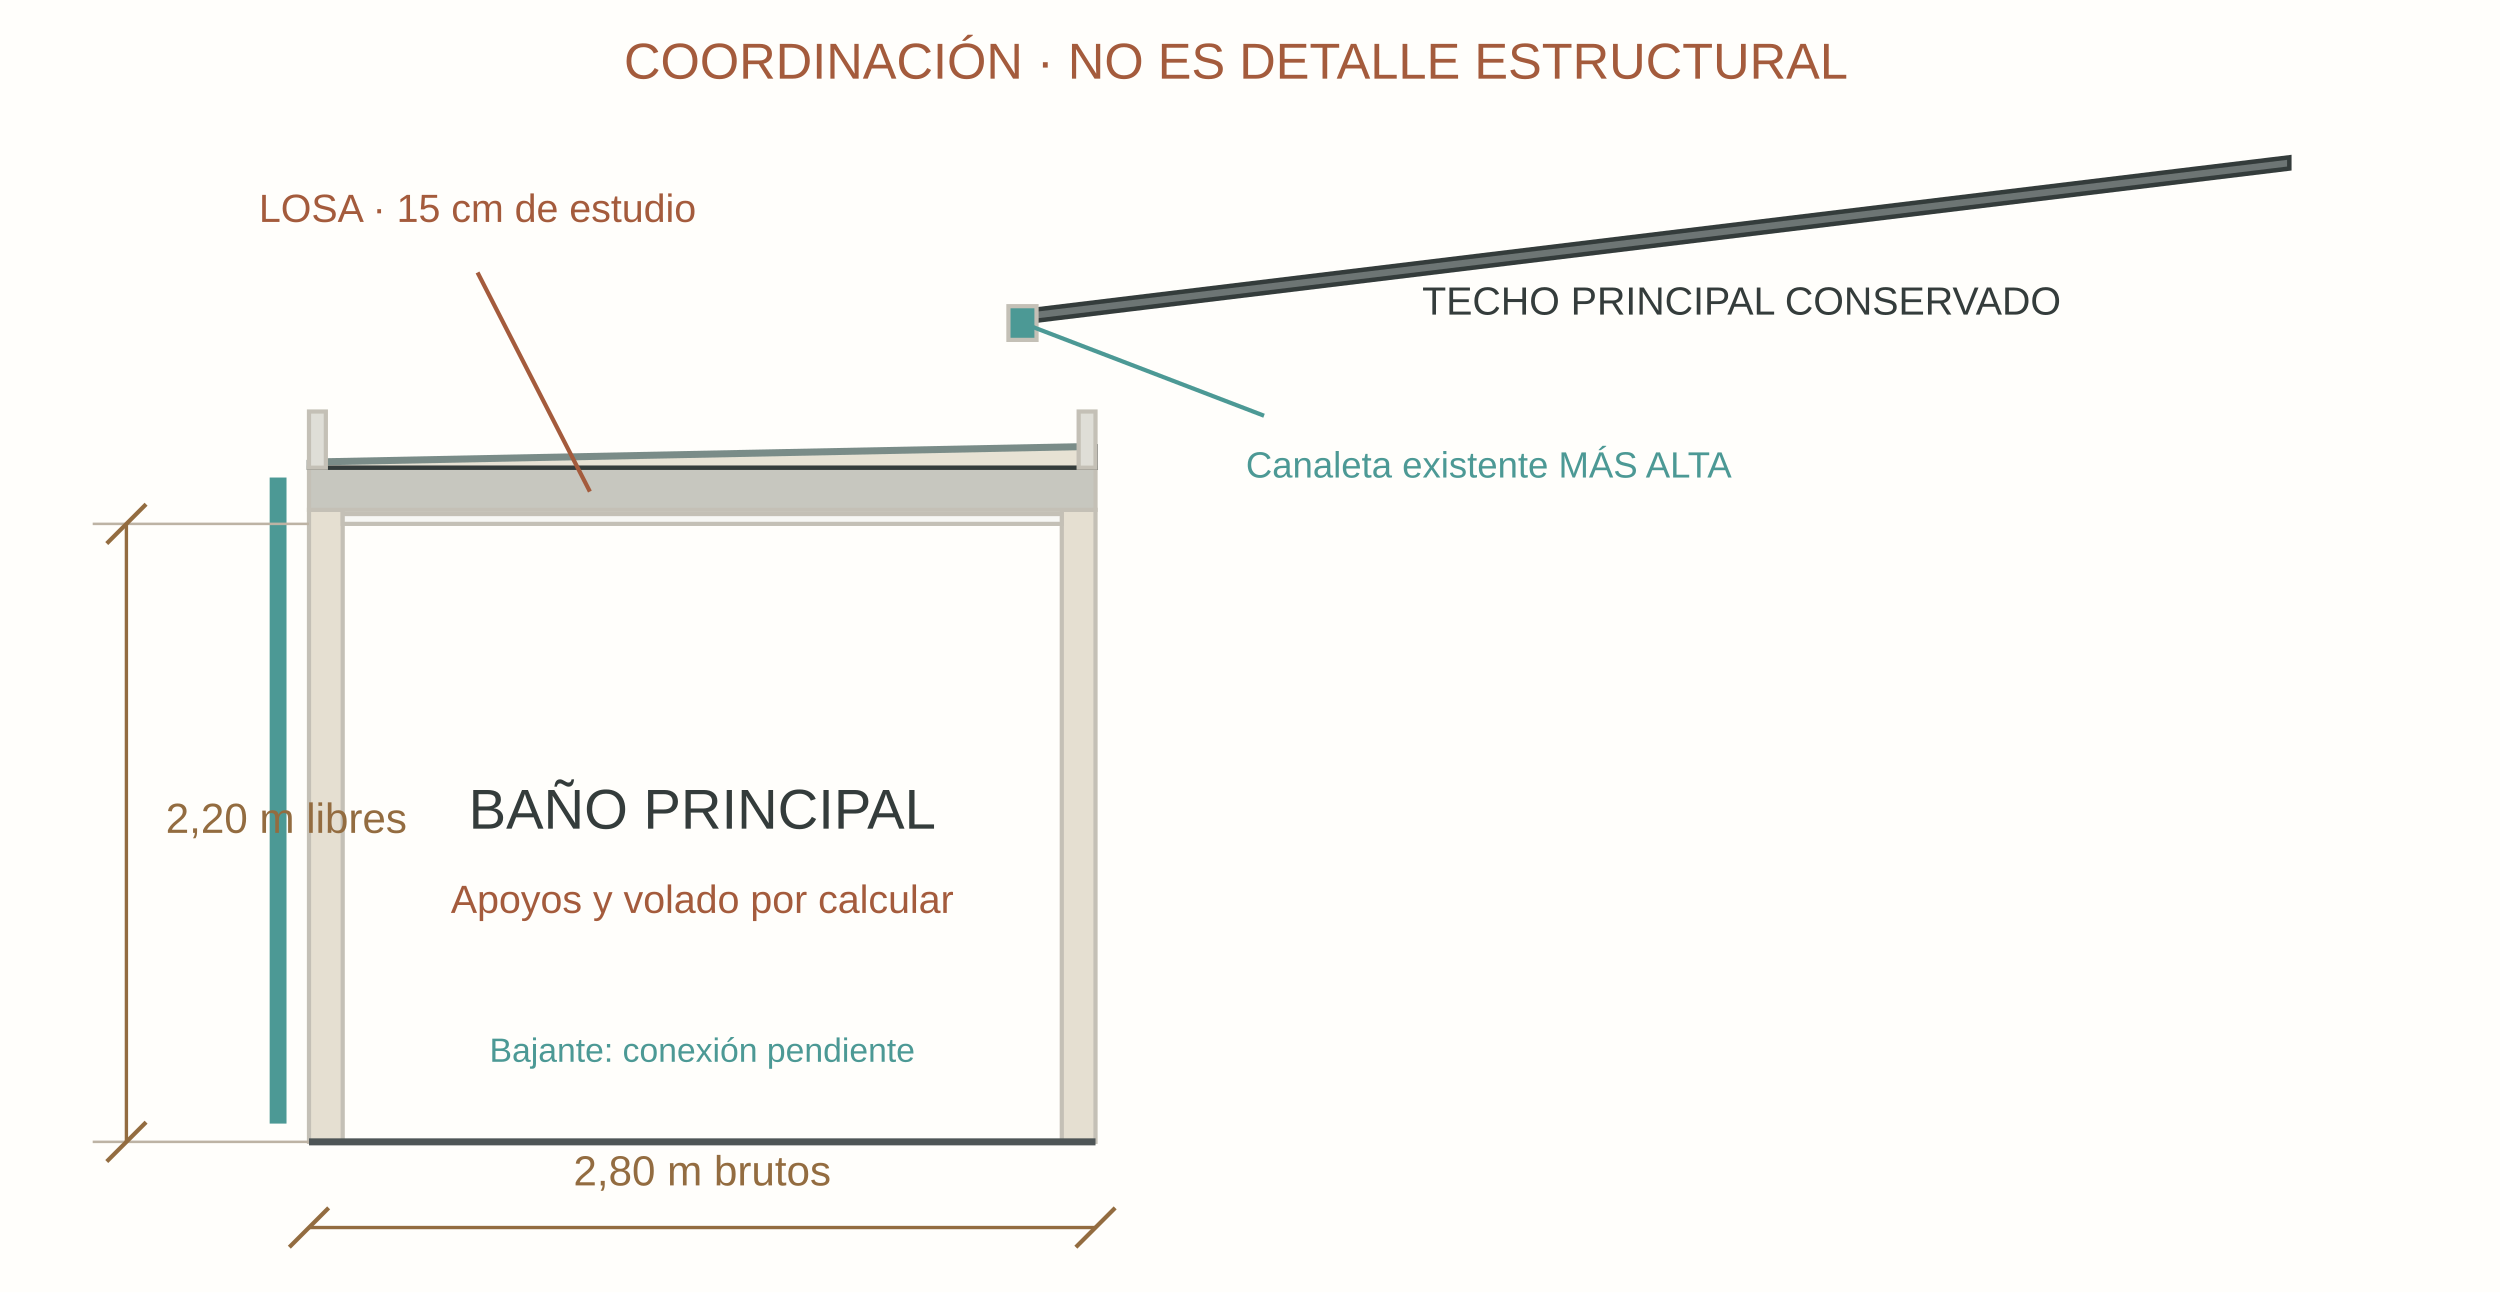
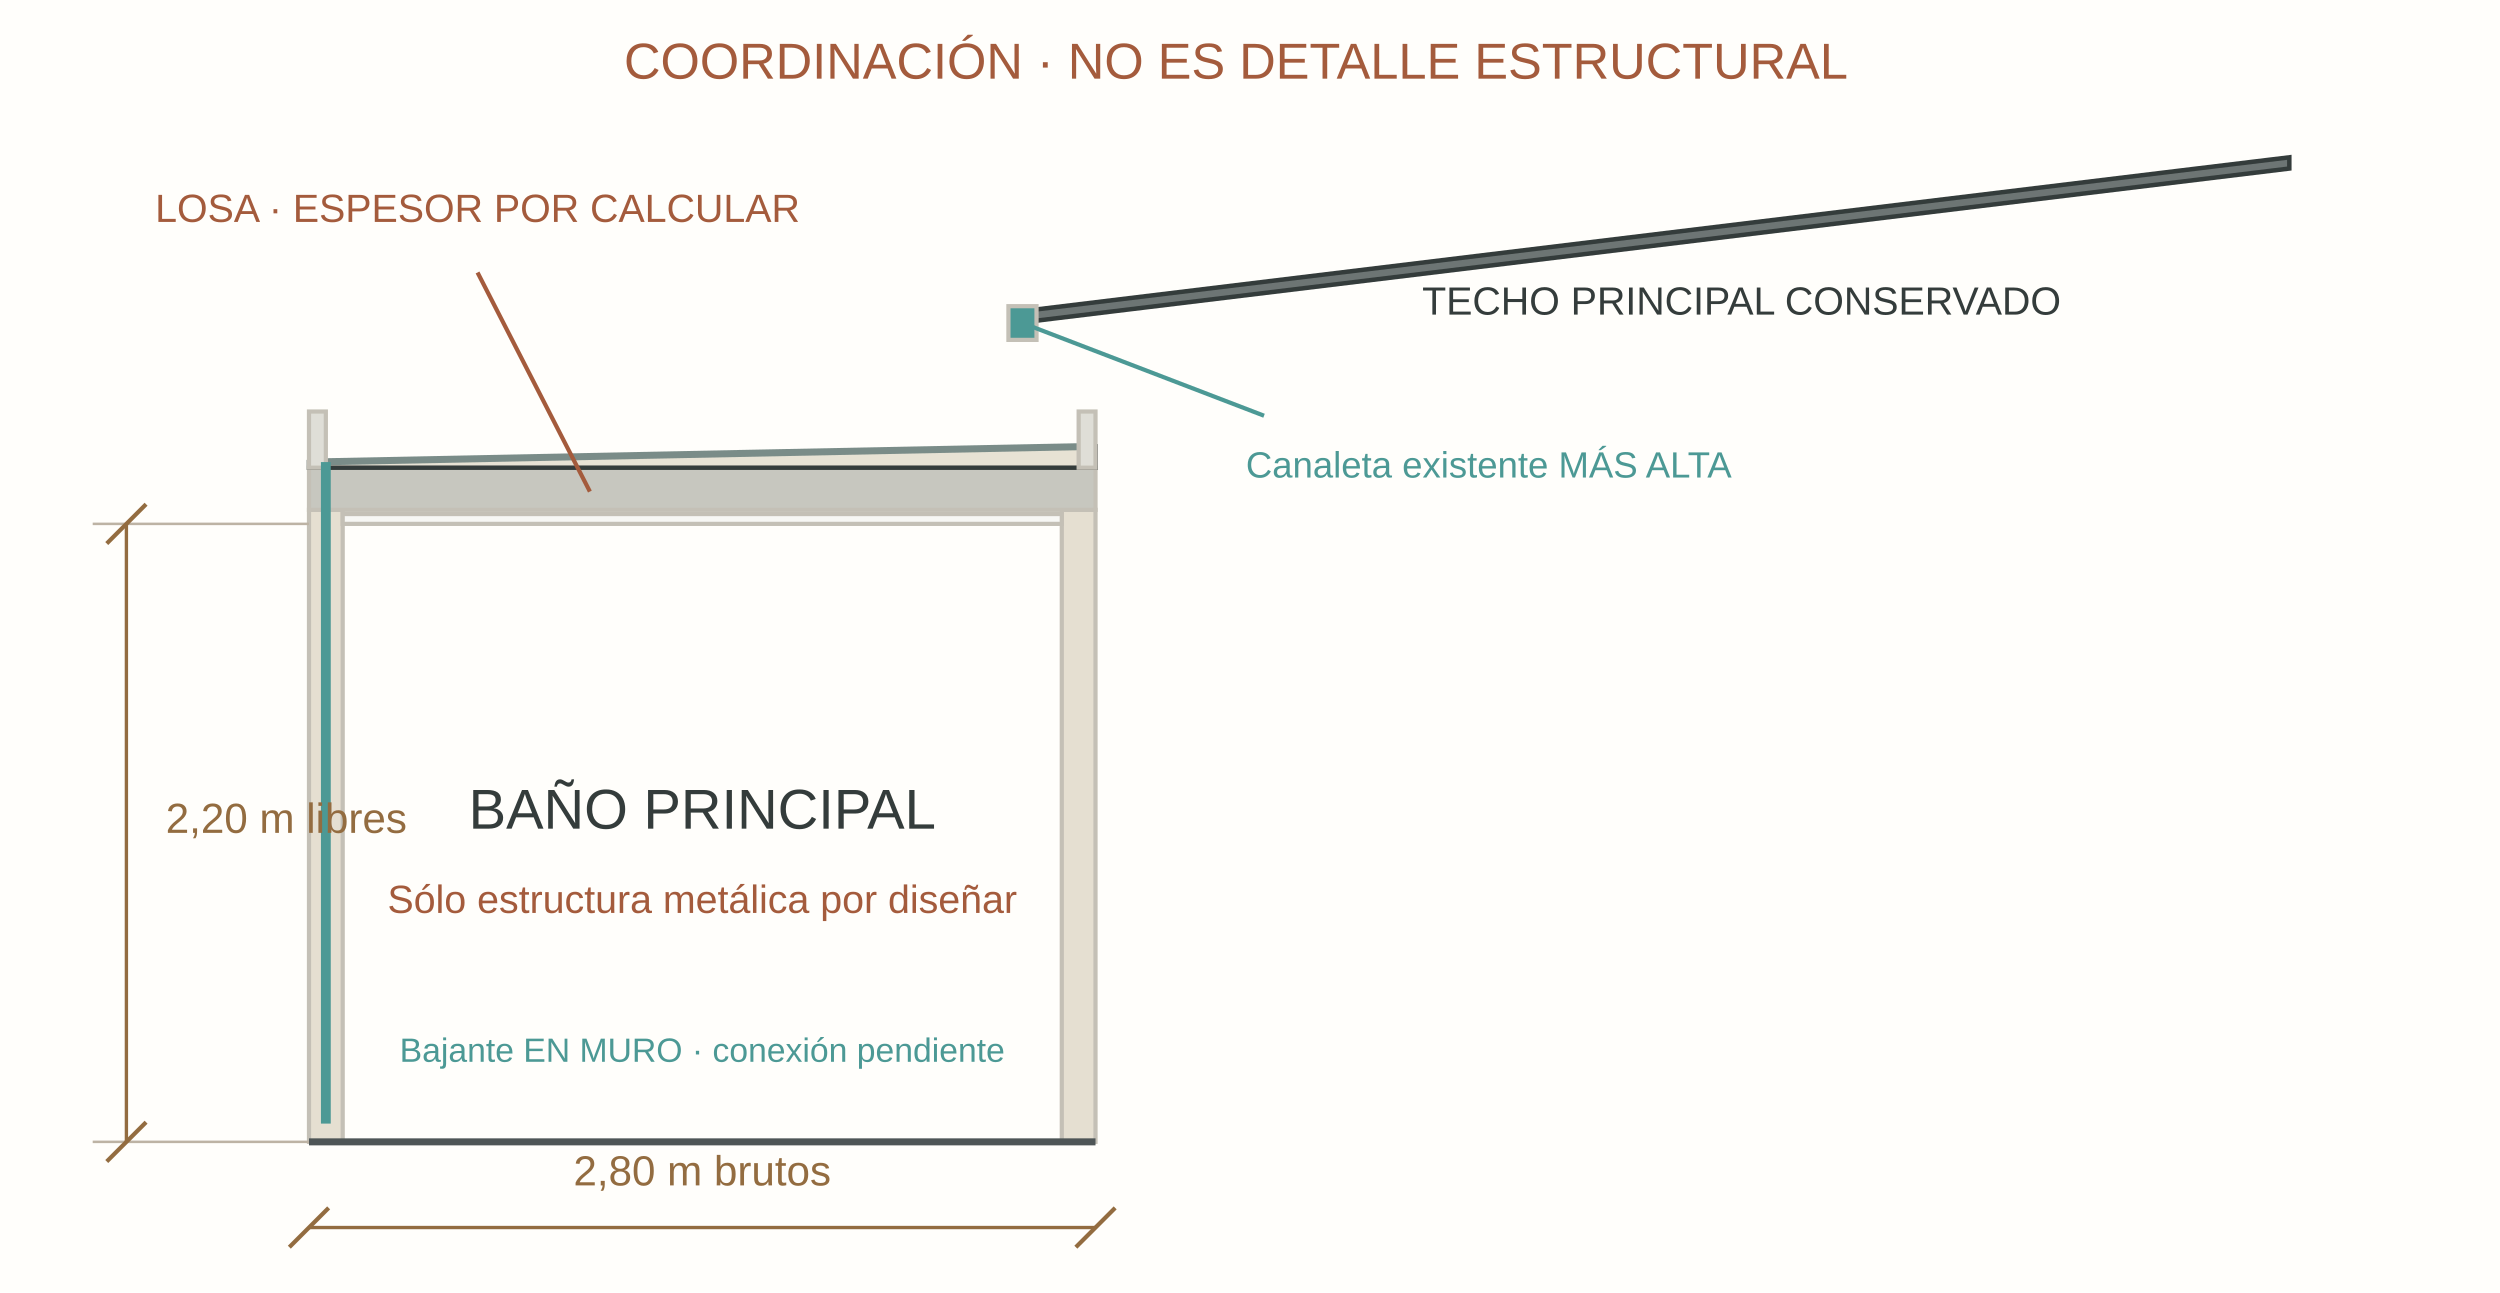
<svg xmlns="http://www.w3.org/2000/svg" viewBox="0 0 712.0 368" role="img" aria-label="Baño principal · Losa propuesta y encuentro de alturas">
  <rect width="100%" height="100%" fill="#fffefb" />
  <polygon points="88.0,325.2 97.6,325.2 97.6,145.2 88.0,145.2" fill="#e5dfd1" stroke="#c4c0b6" stroke-width="1.2" />
  <polygon points="302.4,325.2 312.0,325.2 312.0,145.2 302.4,145.2" fill="#e5dfd1" stroke="#c4c0b6" stroke-width="1.2" />
  <polyline points="88.0,325.2 312.0,325.2" fill="none" stroke="#4e5556" stroke-width="2.0" />
  <polygon points="97.6,149.2 302.4,149.2 302.4,146.4 97.6,146.4" fill="#f7f7f4" stroke="#c4c0b6" stroke-width="1.2" />
  <polygon points="88.0,145.2 312.0,145.2 312.0,133.2 88.0,133.2" fill="#c7c7bf" stroke="#c4c0b6" stroke-width="1.2" />
  <polygon points="88.0,133.2 312.0,133.2 312.0,127.12 88.0,131.6" fill="#e7e2d4" stroke="#343c3b" stroke-width="1.28" />
  <polyline points="88.0,131.6 312.0,127.12" fill="none" stroke="#7a8c88" stroke-width="2.0" />
  <polygon points="88.0,133.2 92.8,133.2 92.8,117.2 88.0,117.2" fill="#dfded7" stroke="#c4c0b6" stroke-width="1.2" />
  <polygon points="307.2,133.2 312.0,133.2 312.0,117.2 307.2,117.2" fill="#dfded7" stroke="#c4c0b6" stroke-width="1.2" />
  <polygon points="289.6,92.0 652.0,48.0 652.0,44.8 289.6,88.8" fill="#6d7574" stroke="#343c3b" stroke-width="1.28" />
  <polygon points="287.2,96.8 295.2,96.8 295.2,87.2 287.2,87.2" fill="#4c9995" stroke="#c4c0b6" stroke-width="1.2" />
-   <polyline points="79.2,136.0 79.2,320.0" fill="none" stroke="#4c9995" stroke-width="4.8" />
+   <polyline points="92.8,131.6 92.8,320.0" fill="none" stroke="#4c9995" stroke-width="2.8" />
  <polyline points="88.0,325.2 26.4,325.2" fill="none" stroke="#bdb3a4" stroke-width="0.72" data-plan-dimensions="true" />
  <polyline points="88.0,149.2 26.4,149.2" fill="none" stroke="#bdb3a4" stroke-width="0.72" data-plan-dimensions="true" />
  <polyline points="36.0,325.2 36.0,149.2" fill="none" stroke="#936c40" stroke-width="0.96" data-plan-dimensions="true" />
  <polyline points="30.4,330.8 41.6,319.6" fill="none" stroke="#936c40" stroke-width="1.2" data-plan-dimensions="true" />
  <polyline points="30.4,154.8 41.6,143.6" fill="none" stroke="#936c40" stroke-width="1.2" data-plan-dimensions="true" />
  <text x="47.2" y="237.2" font-family="Arial,sans-serif" font-size="12.0" fill="#936c40" text-anchor="start" data-plan-dimensions="true">2,20 m libres</text>
  <polyline points="88.0,349.6 312.0,349.6" fill="none" stroke="#936c40" stroke-width="0.96" data-plan-dimensions="true" />
  <polyline points="82.4,355.2 93.6,344.0" fill="none" stroke="#936c40" stroke-width="1.2" data-plan-dimensions="true" />
  <polyline points="306.4,355.2 317.6,344.0" fill="none" stroke="#936c40" stroke-width="1.2" data-plan-dimensions="true" />
  <text x="200.0" y="337.6" font-family="Arial,sans-serif" font-size="12.0" fill="#936c40" text-anchor="middle" data-plan-dimensions="true">2,80 m brutos</text>
  <text x="200.0" y="236.0" font-family="Arial,sans-serif" font-size="16.0" fill="#343c3b" text-anchor="middle">BAÑO PRINCIPAL</text>
-   <text x="200.0" y="260.0" font-family="Arial,sans-serif" font-size="11.2" fill="#a45b3c" text-anchor="middle">Apoyos y volado por calcular</text>
+   <text x="200.0" y="260.0" font-family="Arial,sans-serif" font-size="11.2" fill="#a45b3c" text-anchor="middle">Sólo estructura metálica por diseñar</text>
  <polyline points="168.0,140.0 136.0,77.6" fill="none" stroke="#a45b3c" stroke-width="1.2" />
-   <text x="136.0" y="63.2" font-family="Arial,sans-serif" font-size="11.2" fill="#a45b3c" text-anchor="middle">LOSA · 15 cm de estudio</text>
+   <text x="136.0" y="63.2" font-family="Arial,sans-serif" font-size="11.2" fill="#a45b3c" text-anchor="middle">LOSA · ESPESOR POR CALCULAR</text>
  <text x="496.0" y="89.6" font-family="Arial,sans-serif" font-size="11.2" fill="#343c3b" text-anchor="middle">TECHO PRINCIPAL CONSERVADO</text>
  <polyline points="291.2,92.0 360.0,118.4" fill="none" stroke="#4c9995" stroke-width="1.2" />
  <text x="424.0" y="136.0" font-family="Arial,sans-serif" font-size="10.4" fill="#4c9995" text-anchor="middle">Canaleta existente MÁS ALTA</text>
-   <text x="200.0" y="302.4" font-family="Arial,sans-serif" font-size="9.6" fill="#4c9995" text-anchor="middle">Bajante: conexión pendiente</text>
+   <text x="200.0" y="302.4" font-family="Arial,sans-serif" font-size="9.6" fill="#4c9995" text-anchor="middle">Bajante EN MURO · conexión pendiente</text>
  <text x="352.0" y="22.4" font-family="Arial,sans-serif" font-size="14.4" fill="#a45b3c" text-anchor="middle">COORDINACIÓN · NO ES DETALLE ESTRUCTURAL</text>
</svg>
